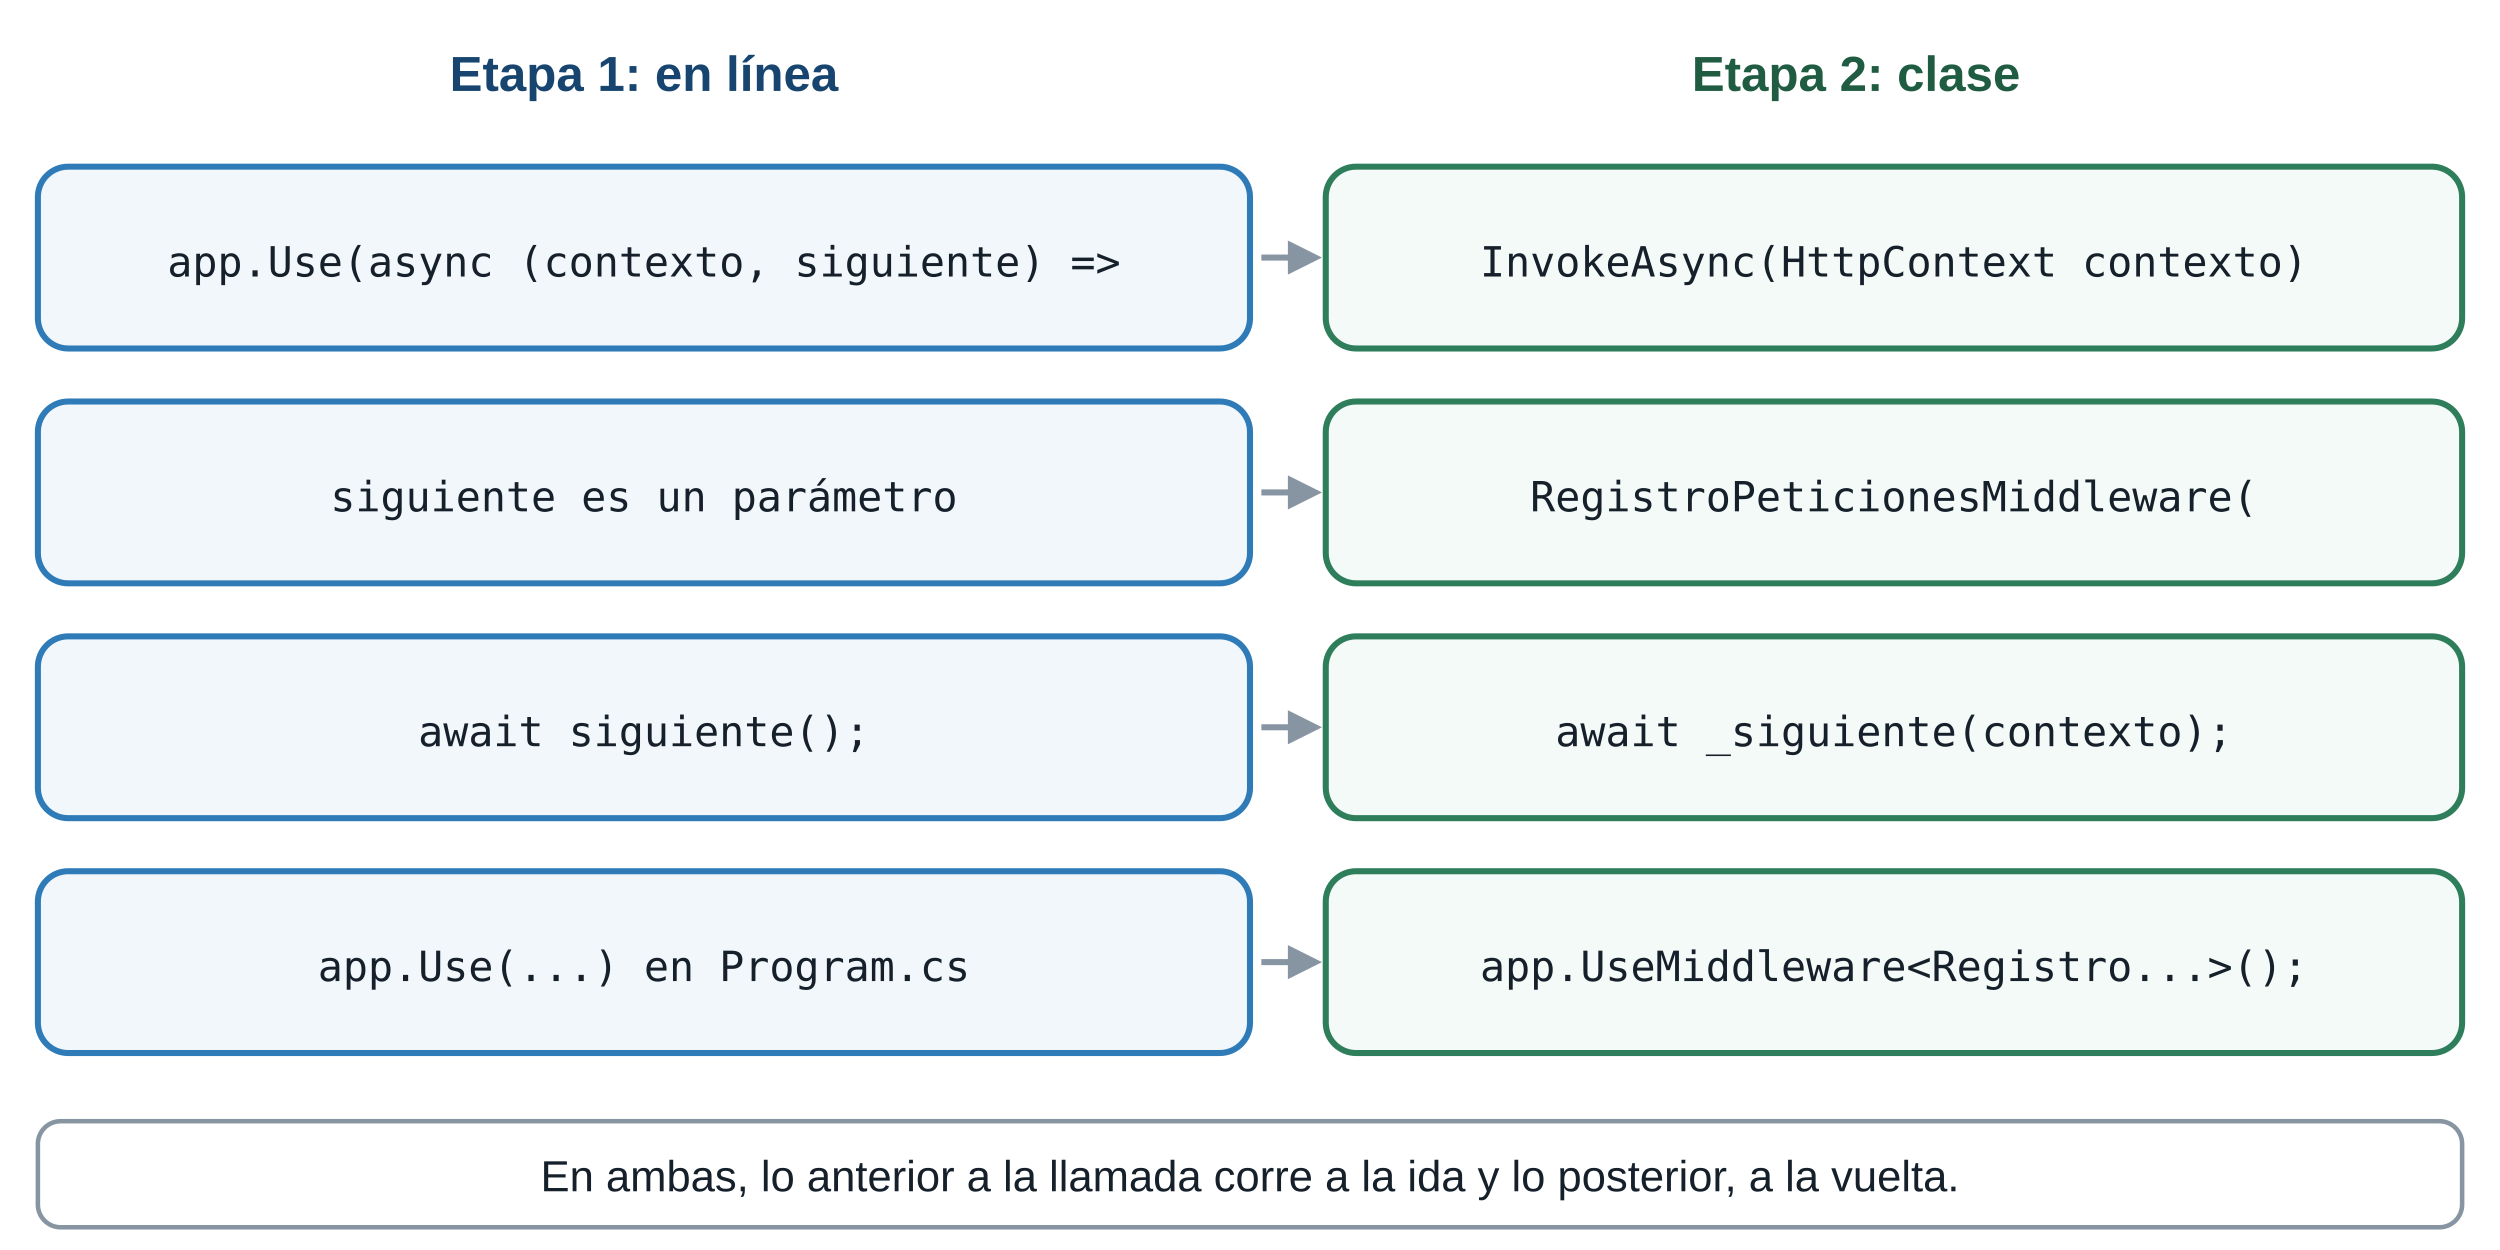
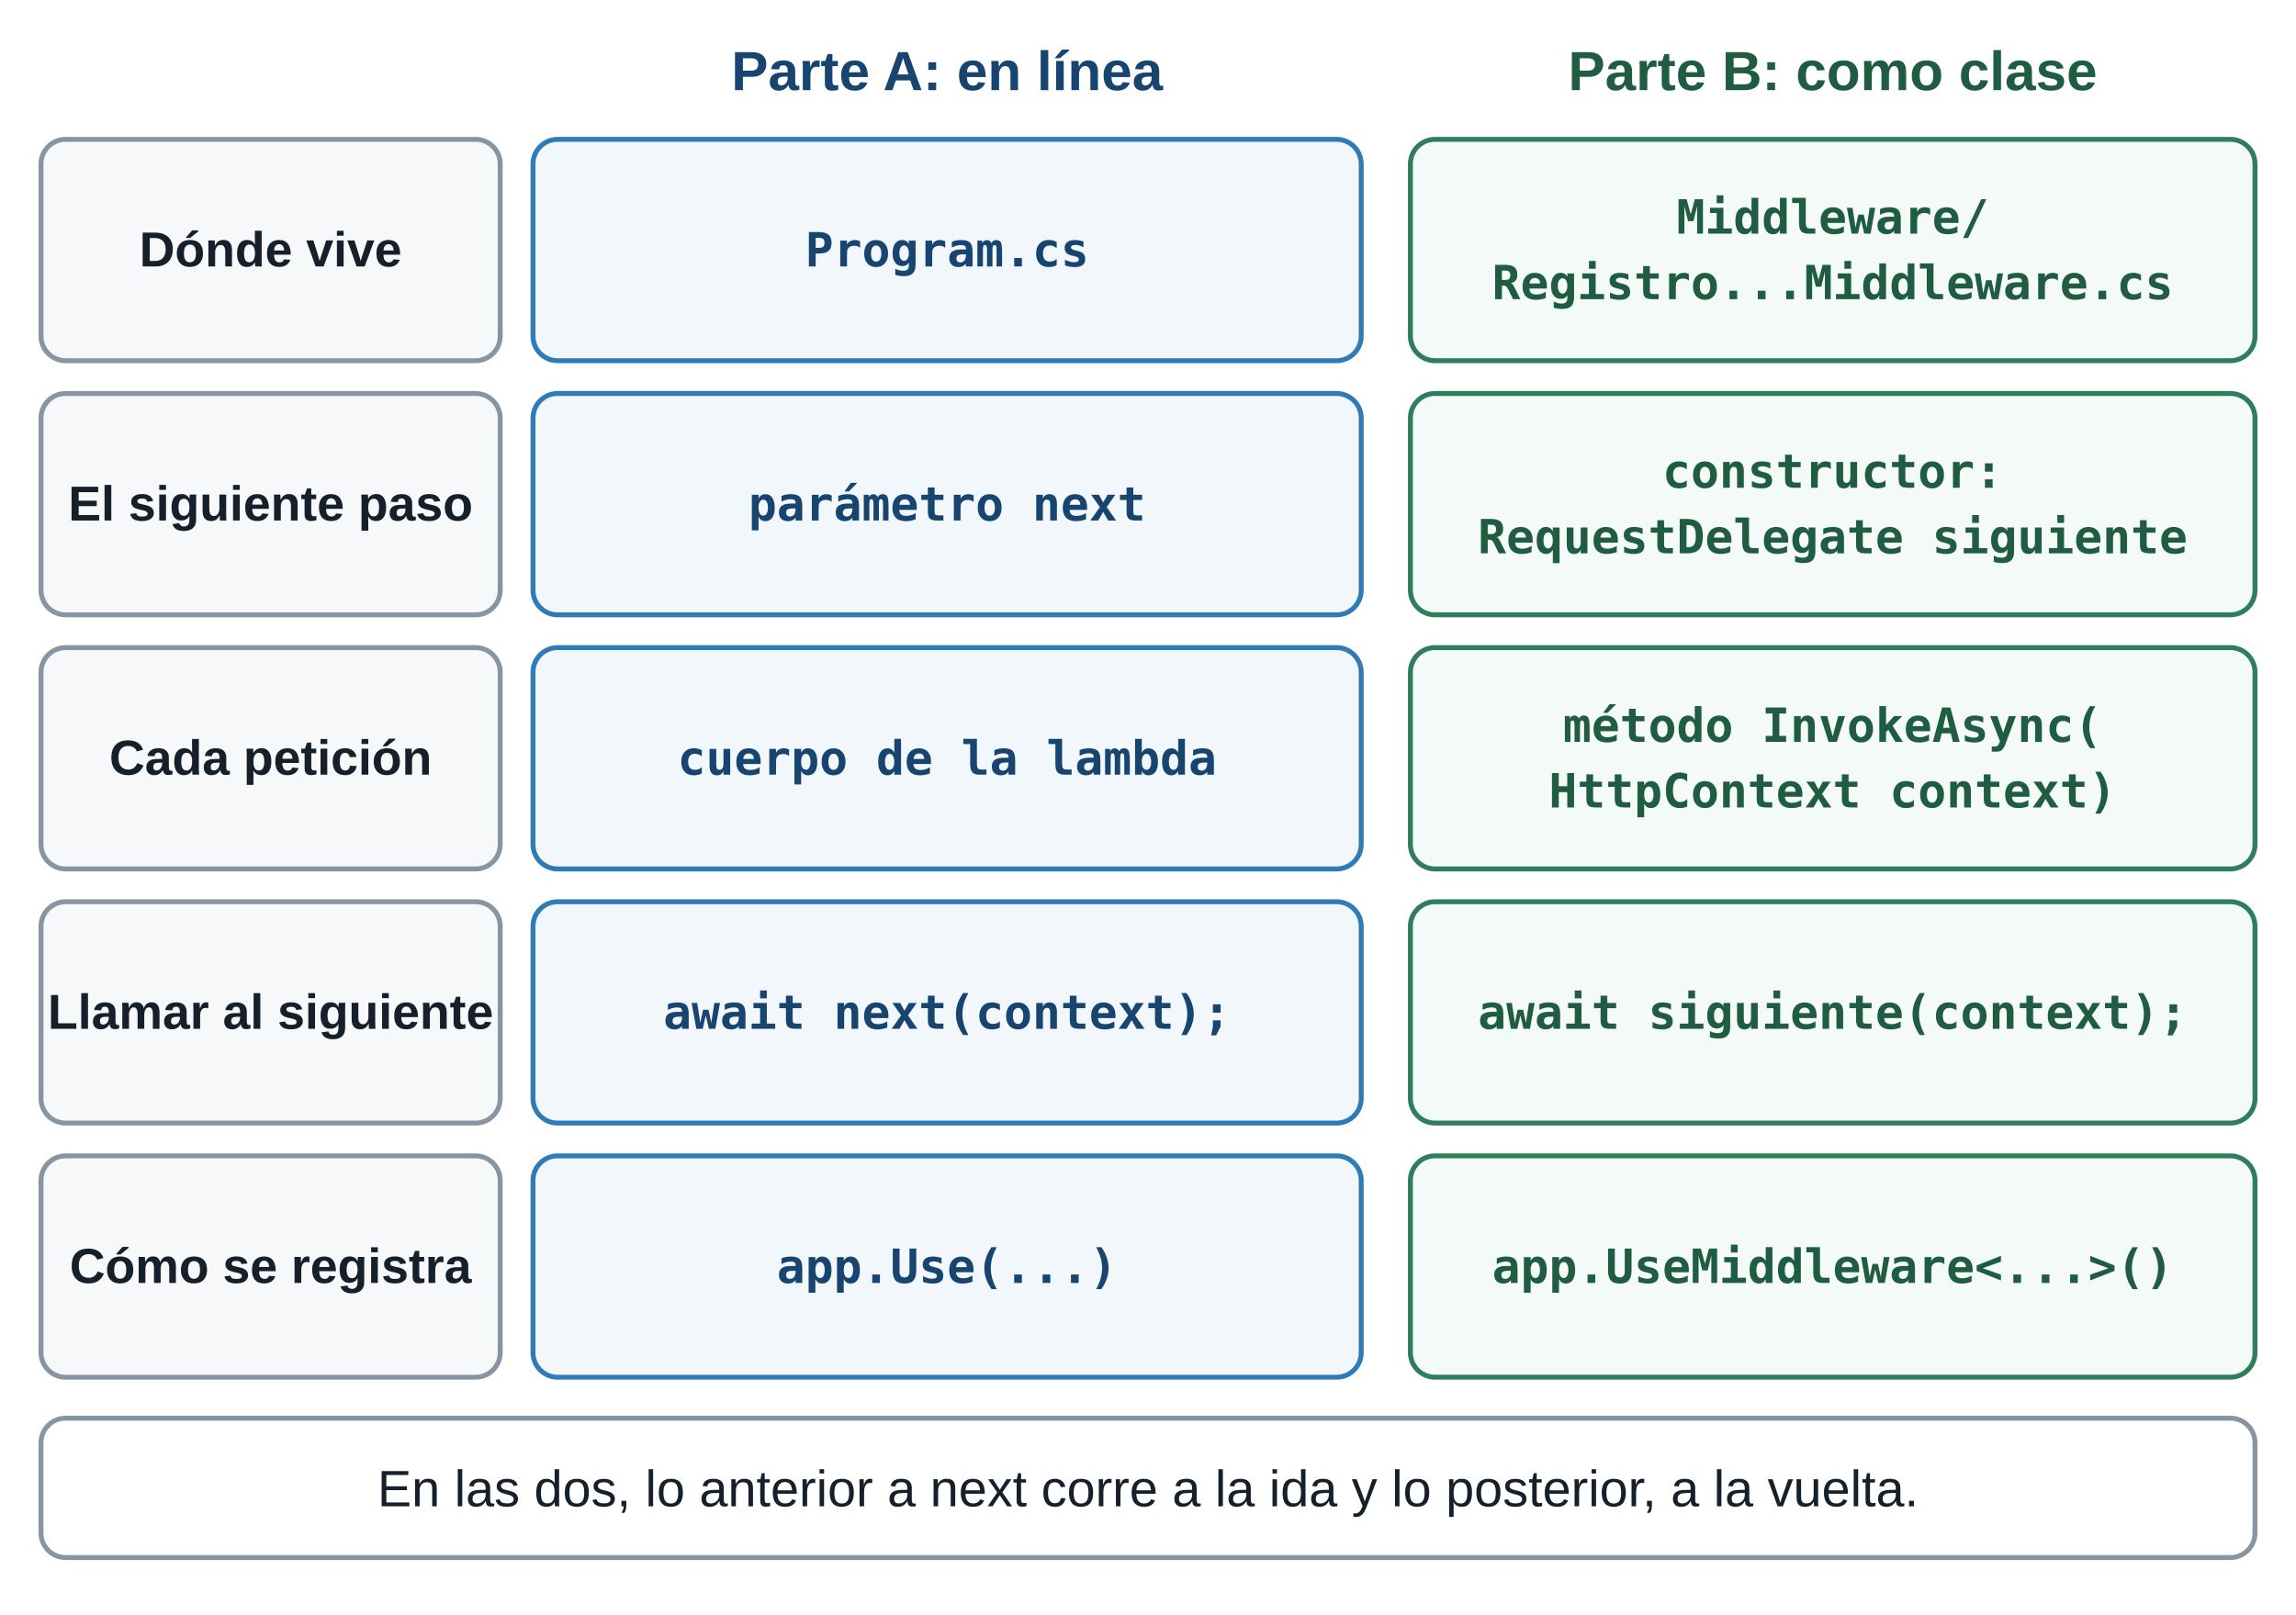
- <svg xmlns="http://www.w3.org/2000/svg" width="660" height="330" viewBox="0 0 660 330" role="img" aria-labelledby="t d">
+ <svg xmlns="http://www.w3.org/2000/svg" width="560" height="394" viewBox="0 0 560 394" role="img" aria-labelledby="t d">
  <defs>
    <marker id="f-azul" markerWidth="9" markerHeight="9" refX="7" refY="4.5" orient="auto" markerUnits="userSpaceOnUse">
      <path d="M0,0 L9,4.5 L0,9 Z" fill="#2f7bb8" />
    </marker>
    <marker id="f-verde" markerWidth="9" markerHeight="9" refX="7" refY="4.5" orient="auto" markerUnits="userSpaceOnUse">
      <path d="M0,0 L9,4.5 L0,9 Z" fill="#2e7d5b" />
    </marker>
-     <marker id="f-rojo" markerWidth="9" markerHeight="9" refX="7" refY="4.5" orient="auto" markerUnits="userSpaceOnUse">
-       <path d="M0,0 L9,4.5 L0,9 Z" fill="#a32d22" />
+     <marker id="f-ambar" markerWidth="9" markerHeight="9" refX="7" refY="4.5" orient="auto" markerUnits="userSpaceOnUse">
+       <path d="M0,0 L9,4.5 L0,9 Z" fill="#b7791f" />
    </marker>
    <marker id="f-teal" markerWidth="9" markerHeight="9" refX="7" refY="4.5" orient="auto" markerUnits="userSpaceOnUse">
      <path d="M0,0 L9,4.5 L0,9 Z" fill="#0e8f8f" />
    </marker>
-     <marker id="f-ambar" markerWidth="9" markerHeight="9" refX="7" refY="4.5" orient="auto" markerUnits="userSpaceOnUse">
-       <path d="M0,0 L9,4.5 L0,9 Z" fill="#b7791f" />
+     <marker id="f-viol" markerWidth="9" markerHeight="9" refX="7" refY="4.5" orient="auto" markerUnits="userSpaceOnUse">
+       <path d="M0,0 L9,4.5 L0,9 Z" fill="#7a4fa0" />
+     </marker>
+     <marker id="f-rojo" markerWidth="9" markerHeight="9" refX="7" refY="4.5" orient="auto" markerUnits="userSpaceOnUse">
+       <path d="M0,0 L9,4.5 L0,9 Z" fill="#a32d22" />
    </marker>
    <marker id="f-gris" markerWidth="9" markerHeight="9" refX="7" refY="4.5" orient="auto" markerUnits="userSpaceOnUse">
      <path d="M0,0 L9,4.5 L0,9 Z" fill="#8795a3" />
    </marker>
-     <marker id="f-viol" markerWidth="9" markerHeight="9" refX="7" refY="4.5" orient="auto" markerUnits="userSpaceOnUse">
-       <path d="M0,0 L9,4.5 L0,9 Z" fill="#7a4fa0" />
-     </marker>
  </defs>
-   <rect x="0" y="0" width="660" height="330" fill="#ffffff" />
+   <rect x="0" y="0" width="560" height="394" fill="#ffffff" />
  <g font-family="Segoe UI, Helvetica Neue, Arial, sans-serif">
-     <text x="170" y="24" font-size="13" fill="#17456f" font-weight="700" text-anchor="middle" font-family="Segoe UI, Helvetica Neue, Arial, sans-serif" xml:space="preserve">Etapa 1: en línea</text>
-     <text x="490" y="24" font-size="13" fill="#1f5c42" font-weight="700" text-anchor="middle" font-family="Segoe UI, Helvetica Neue, Arial, sans-serif" xml:space="preserve">Etapa 2: clase</text>
-     <rect x="10" y="44" width="320" height="48" rx="8" fill="#f2f7fb" stroke="#2f7bb8" stroke-width="1.6" />
-     <text x="170" y="73" font-size="11" fill="#16202b" font-weight="400" text-anchor="middle" font-family="Cascadia Mono, Consolas, monospace" xml:space="preserve">app.Use(async (contexto, siguiente) =&gt;</text>
-     <rect x="350" y="44" width="300" height="48" rx="8" fill="#f4faf7" stroke="#2e7d5b" stroke-width="1.6" />
-     <text x="500" y="73" font-size="11" fill="#16202b" font-weight="400" text-anchor="middle" font-family="Cascadia Mono, Consolas, monospace" xml:space="preserve">InvokeAsync(HttpContext contexto)</text>
-     <path d="M 333 68 L 347 68" fill="none" stroke="#8795a3" stroke-width="1.6" marker-end="url(#f-gris)" />
-     <rect x="10" y="106" width="320" height="48" rx="8" fill="#f2f7fb" stroke="#2f7bb8" stroke-width="1.6" />
-     <text x="170" y="135" font-size="11" fill="#16202b" font-weight="400" text-anchor="middle" font-family="Cascadia Mono, Consolas, monospace" xml:space="preserve">siguiente es un parámetro</text>
-     <rect x="350" y="106" width="300" height="48" rx="8" fill="#f4faf7" stroke="#2e7d5b" stroke-width="1.6" />
-     <text x="500" y="135" font-size="11" fill="#16202b" font-weight="400" text-anchor="middle" font-family="Cascadia Mono, Consolas, monospace" xml:space="preserve">RegistroPeticionesMiddleware(</text>
-     <path d="M 333 130 L 347 130" fill="none" stroke="#8795a3" stroke-width="1.6" marker-end="url(#f-gris)" />
-     <rect x="10" y="168" width="320" height="48" rx="8" fill="#f2f7fb" stroke="#2f7bb8" stroke-width="1.6" />
-     <text x="170" y="197" font-size="11" fill="#16202b" font-weight="400" text-anchor="middle" font-family="Cascadia Mono, Consolas, monospace" xml:space="preserve">await siguiente();</text>
-     <rect x="350" y="168" width="300" height="48" rx="8" fill="#f4faf7" stroke="#2e7d5b" stroke-width="1.6" />
-     <text x="500" y="197" font-size="11" fill="#16202b" font-weight="400" text-anchor="middle" font-family="Cascadia Mono, Consolas, monospace" xml:space="preserve">await _siguiente(contexto);</text>
-     <path d="M 333 192 L 347 192" fill="none" stroke="#8795a3" stroke-width="1.6" marker-end="url(#f-gris)" />
-     <rect x="10" y="230" width="320" height="48" rx="8" fill="#f2f7fb" stroke="#2f7bb8" stroke-width="1.6" />
-     <text x="170" y="259" font-size="11" fill="#16202b" font-weight="400" text-anchor="middle" font-family="Cascadia Mono, Consolas, monospace" xml:space="preserve">app.Use(...) en Program.cs</text>
-     <rect x="350" y="230" width="300" height="48" rx="8" fill="#f4faf7" stroke="#2e7d5b" stroke-width="1.6" />
-     <text x="500" y="259" font-size="11" fill="#16202b" font-weight="400" text-anchor="middle" font-family="Cascadia Mono, Consolas, monospace" xml:space="preserve">app.UseMiddleware&lt;Registro...&gt;();</text>
-     <path d="M 333 254 L 347 254" fill="none" stroke="#8795a3" stroke-width="1.6" marker-end="url(#f-gris)" />
-     <rect x="10" y="296" width="640" height="28" rx="6" fill="#ffffff" stroke="#8795a3" stroke-width="1.2" />
-     <text x="330.0" y="314.5" font-size="11.5" fill="#16202b" font-weight="400" text-anchor="middle" font-family="Segoe UI, Helvetica Neue, Arial, sans-serif" xml:space="preserve">En ambas, lo anterior a la llamada corre a la ida y lo posterior, a la vuelta.</text>
+     <text x="231.0" y="22" font-size="13.5" fill="#17456f" font-weight="700" text-anchor="middle" font-family="Segoe UI, Helvetica Neue, Arial, sans-serif" xml:space="preserve">Parte A: en línea</text>
+     <text x="447.0" y="22" font-size="13.5" fill="#1f5c42" font-weight="700" text-anchor="middle" font-family="Segoe UI, Helvetica Neue, Arial, sans-serif" xml:space="preserve">Parte B: como clase</text>
+     <rect x="10" y="34" width="112" height="54" rx="6" fill="#f6f8fa" stroke="#8795a3" stroke-width="1.2" />
+     <text x="66.0" y="65" font-size="12" fill="#16202b" font-weight="700" text-anchor="middle" font-family="Segoe UI, Helvetica Neue, Arial, sans-serif" xml:space="preserve">Dónde vive</text>
+     <rect x="130" y="34" width="202" height="54" rx="6" fill="#f2f7fb" stroke="#2f7bb8" stroke-width="1.2" />
+     <text x="231.0" y="65.0" font-size="11.5" fill="#17456f" font-weight="700" text-anchor="middle" font-family="Cascadia Mono, Consolas, monospace" xml:space="preserve">Program.cs</text>
+     <rect x="344" y="34" width="206" height="54" rx="6" fill="#f4faf7" stroke="#2e7d5b" stroke-width="1.2" />
+     <text x="447.0" y="57.0" font-size="11.5" fill="#1f5c42" font-weight="700" text-anchor="middle" font-family="Cascadia Mono, Consolas, monospace" xml:space="preserve">Middleware/</text>
+     <text x="447.0" y="73.0" font-size="11.5" fill="#1f5c42" font-weight="700" text-anchor="middle" font-family="Cascadia Mono, Consolas, monospace" xml:space="preserve">Registro...Middleware.cs</text>
+     <rect x="10" y="96" width="112" height="54" rx="6" fill="#f6f8fa" stroke="#8795a3" stroke-width="1.2" />
+     <text x="66.0" y="127" font-size="12" fill="#16202b" font-weight="700" text-anchor="middle" font-family="Segoe UI, Helvetica Neue, Arial, sans-serif" xml:space="preserve">El siguiente paso</text>
+     <rect x="130" y="96" width="202" height="54" rx="6" fill="#f2f7fb" stroke="#2f7bb8" stroke-width="1.2" />
+     <text x="231.0" y="127.0" font-size="11.5" fill="#17456f" font-weight="700" text-anchor="middle" font-family="Cascadia Mono, Consolas, monospace" xml:space="preserve">parámetro next</text>
+     <rect x="344" y="96" width="206" height="54" rx="6" fill="#f4faf7" stroke="#2e7d5b" stroke-width="1.2" />
+     <text x="447.0" y="119.0" font-size="11.5" fill="#1f5c42" font-weight="700" text-anchor="middle" font-family="Cascadia Mono, Consolas, monospace" xml:space="preserve">constructor:</text>
+     <text x="447.0" y="135.0" font-size="11.5" fill="#1f5c42" font-weight="700" text-anchor="middle" font-family="Cascadia Mono, Consolas, monospace" xml:space="preserve">RequestDelegate siguiente</text>
+     <rect x="10" y="158" width="112" height="54" rx="6" fill="#f6f8fa" stroke="#8795a3" stroke-width="1.2" />
+     <text x="66.0" y="189" font-size="12" fill="#16202b" font-weight="700" text-anchor="middle" font-family="Segoe UI, Helvetica Neue, Arial, sans-serif" xml:space="preserve">Cada petición</text>
+     <rect x="130" y="158" width="202" height="54" rx="6" fill="#f2f7fb" stroke="#2f7bb8" stroke-width="1.2" />
+     <text x="231.0" y="189.0" font-size="11.5" fill="#17456f" font-weight="700" text-anchor="middle" font-family="Cascadia Mono, Consolas, monospace" xml:space="preserve">cuerpo de la lambda</text>
+     <rect x="344" y="158" width="206" height="54" rx="6" fill="#f4faf7" stroke="#2e7d5b" stroke-width="1.2" />
+     <text x="447.0" y="181.0" font-size="11.5" fill="#1f5c42" font-weight="700" text-anchor="middle" font-family="Cascadia Mono, Consolas, monospace" xml:space="preserve">método InvokeAsync(</text>
+     <text x="447.0" y="197.0" font-size="11.5" fill="#1f5c42" font-weight="700" text-anchor="middle" font-family="Cascadia Mono, Consolas, monospace" xml:space="preserve">HttpContext context)</text>
+     <rect x="10" y="220" width="112" height="54" rx="6" fill="#f6f8fa" stroke="#8795a3" stroke-width="1.2" />
+     <text x="66.0" y="251" font-size="12" fill="#16202b" font-weight="700" text-anchor="middle" font-family="Segoe UI, Helvetica Neue, Arial, sans-serif" xml:space="preserve">Llamar al siguiente</text>
+     <rect x="130" y="220" width="202" height="54" rx="6" fill="#f2f7fb" stroke="#2f7bb8" stroke-width="1.2" />
+     <text x="231.0" y="251.0" font-size="11.5" fill="#17456f" font-weight="700" text-anchor="middle" font-family="Cascadia Mono, Consolas, monospace" xml:space="preserve">await next(context);</text>
+     <rect x="344" y="220" width="206" height="54" rx="6" fill="#f4faf7" stroke="#2e7d5b" stroke-width="1.2" />
+     <text x="447.0" y="251.0" font-size="11.5" fill="#1f5c42" font-weight="700" text-anchor="middle" font-family="Cascadia Mono, Consolas, monospace" xml:space="preserve">await siguiente(context);</text>
+     <rect x="10" y="282" width="112" height="54" rx="6" fill="#f6f8fa" stroke="#8795a3" stroke-width="1.2" />
+     <text x="66.0" y="313" font-size="12" fill="#16202b" font-weight="700" text-anchor="middle" font-family="Segoe UI, Helvetica Neue, Arial, sans-serif" xml:space="preserve">Cómo se registra</text>
+     <rect x="130" y="282" width="202" height="54" rx="6" fill="#f2f7fb" stroke="#2f7bb8" stroke-width="1.2" />
+     <text x="231.0" y="313.0" font-size="11.5" fill="#17456f" font-weight="700" text-anchor="middle" font-family="Cascadia Mono, Consolas, monospace" xml:space="preserve">app.Use(...)</text>
+     <rect x="344" y="282" width="206" height="54" rx="6" fill="#f4faf7" stroke="#2e7d5b" stroke-width="1.2" />
+     <text x="447.0" y="313.0" font-size="11.5" fill="#1f5c42" font-weight="700" text-anchor="middle" font-family="Cascadia Mono, Consolas, monospace" xml:space="preserve">app.UseMiddleware&lt;...&gt;()</text>
+     <rect x="10" y="346" width="540" height="34" rx="6" fill="#ffffff" stroke="#8795a3" stroke-width="1.2" />
+     <text x="280.0" y="367.5" font-size="12.5" fill="#16202b" font-weight="400" text-anchor="middle" font-family="Segoe UI, Helvetica Neue, Arial, sans-serif" xml:space="preserve">En las dos, lo anterior a next corre a la ida y lo posterior, a la vuelta.</text>
  </g>
</svg>
